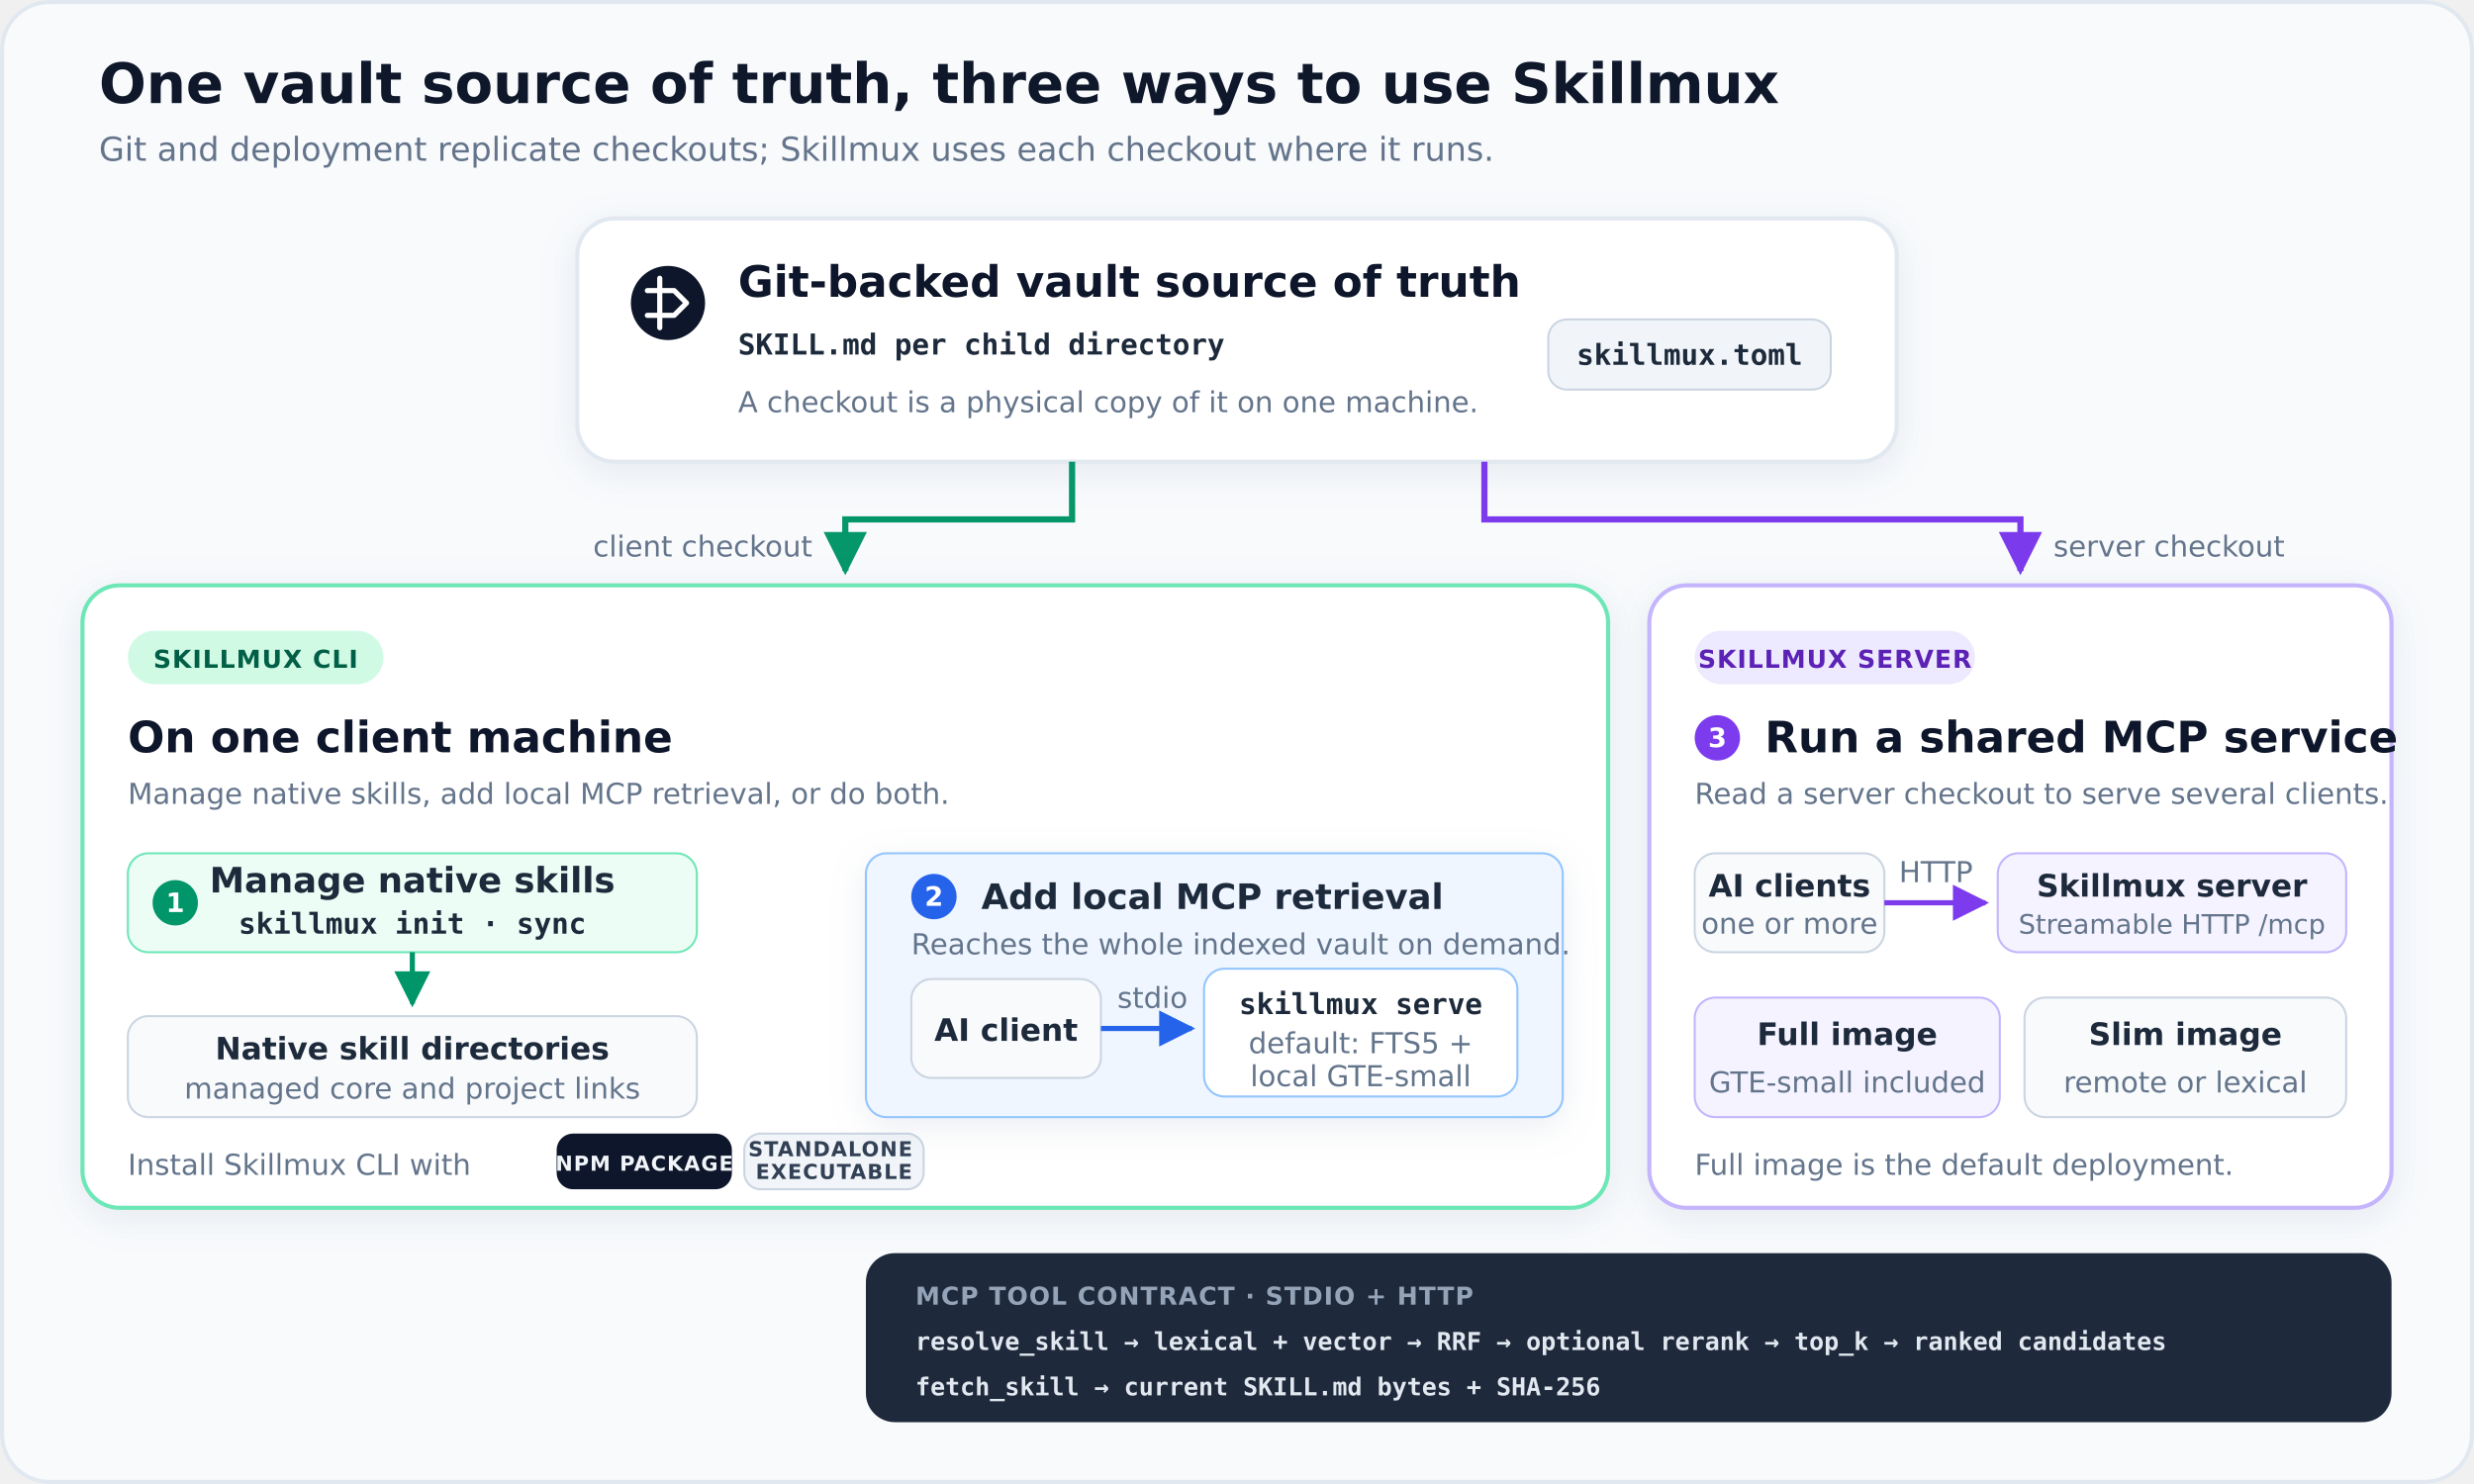
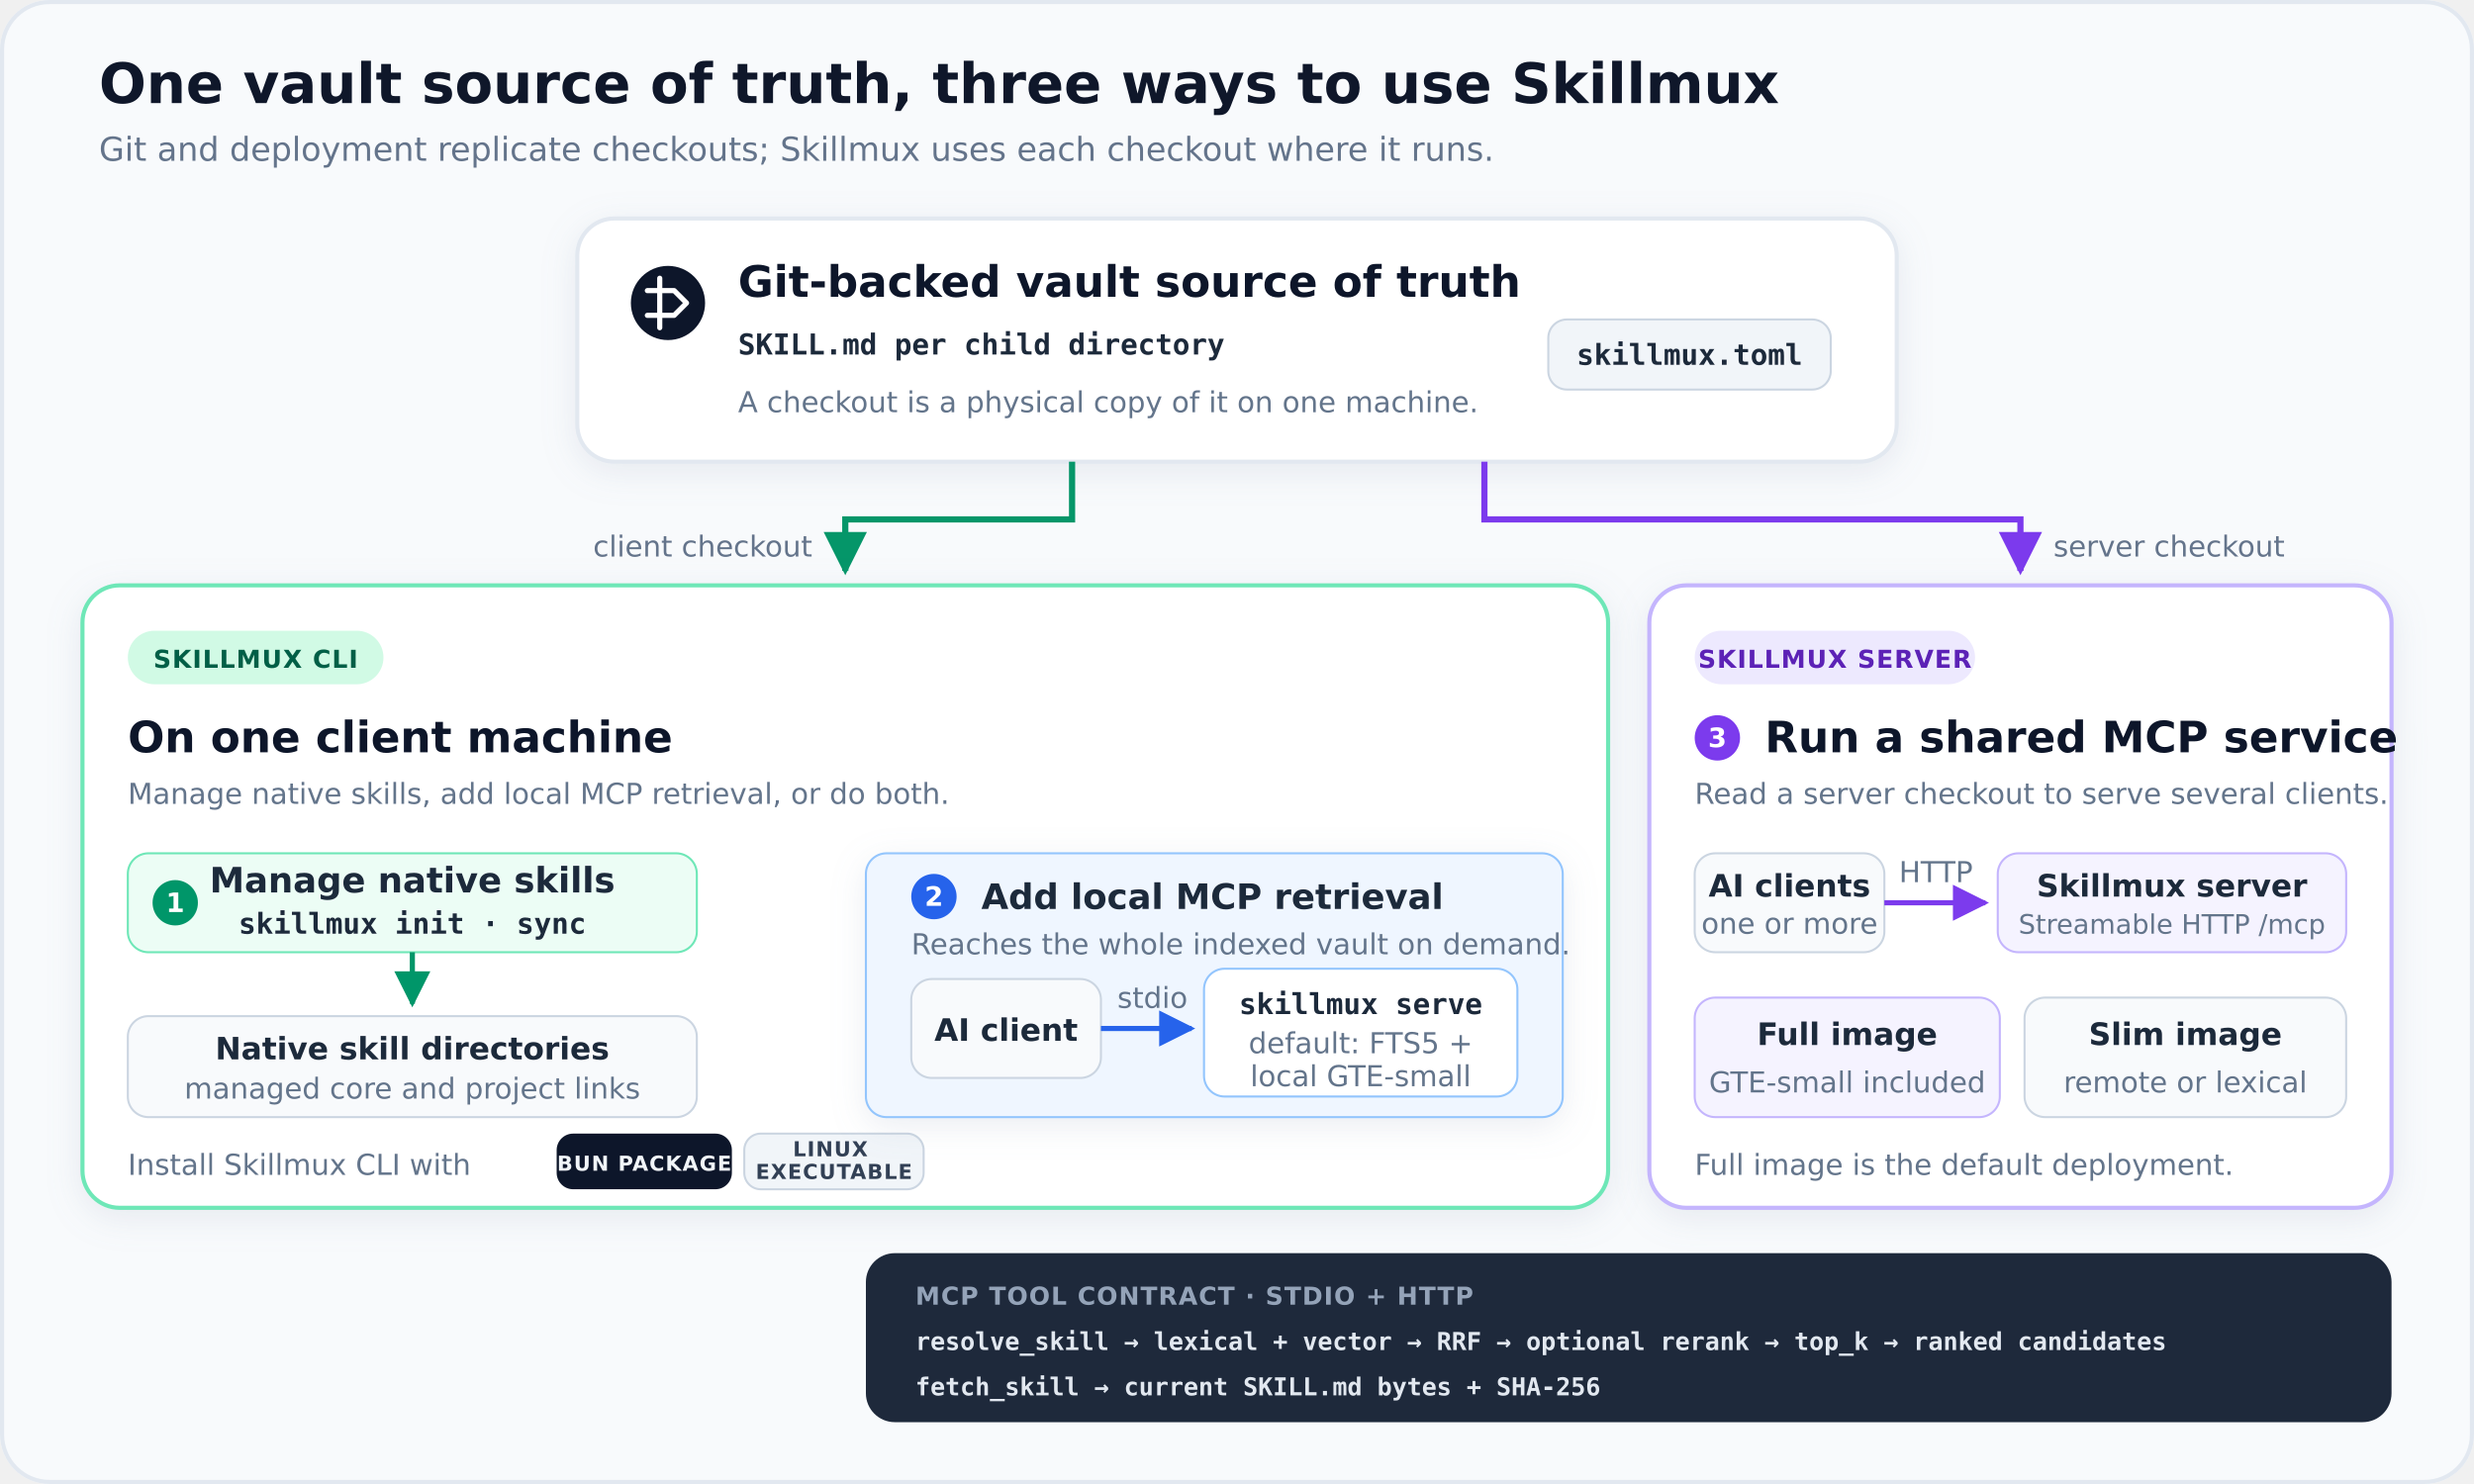
<svg xmlns="http://www.w3.org/2000/svg" viewBox="0 0 1200 720" role="img" aria-labelledby="title desc">
  <defs>
    <filter id="shadow" x="-15%" y="-15%" width="130%" height="140%">
      <feDropShadow dx="0" dy="4" stdDeviation="8" flood-color="#94a3b8" flood-opacity="0.18" />
    </filter>
    <marker id="arrow-teal" viewBox="0 0 10 10" refX="9" refY="5" markerWidth="7" markerHeight="7" orient="auto">
      <path d="M0 0L10 5L0 10Z" fill="#059669" />
    </marker>
    <marker id="arrow-blue" viewBox="0 0 10 10" refX="9" refY="5" markerWidth="7" markerHeight="7" orient="auto">
      <path d="M0 0L10 5L0 10Z" fill="#2563eb" />
    </marker>
    <marker id="arrow-violet" viewBox="0 0 10 10" refX="9" refY="5" markerWidth="7" markerHeight="7" orient="auto">
      <path d="M0 0L10 5L0 10Z" fill="#7c3aed" />
    </marker>
    <style>
      text {
        font-family: "DejaVu Sans", Arial, sans-serif;
      }
      .title {
        font-size: 27px;
        font-weight: 750;
        fill: #0f172a;
      }
      .subtitle {
        font-size: 16px;
        font-weight: 400;
        fill: #64748b;
      }
      .card-title {
        font-size: 21px;
        font-weight: 750;
        fill: #0f172a;
      }
      .label {
        font-size: 15px;
        font-weight: 650;
        fill: #1e293b;
      }
      .body {
        font-size: 14px;
        font-weight: 400;
        fill: #64748b;
      }
      .mono {
        font-family: "DejaVu Sans Mono", Consolas, monospace;
        font-size: 14px;
        font-weight: 650;
        fill: #1e293b;
      }
      .mono-light {
        fill: #e2e8f0;
      }
      .chip {
        font-size: 12px;
        font-weight: 750;
        letter-spacing: .5px;
      }
    </style>
  </defs>
  <rect width="1200" height="720" rx="24" fill="#f8fafc" />
  <rect x="1" y="1" width="1198" height="718" rx="23" fill="none" stroke="#e2e8f0" stroke-width="2" />
  <text x="48" y="50" class="title">One vault source of truth, three ways to use Skillmux</text>
  <text x="48" y="78" class="subtitle">Git and deployment replicate checkouts; Skillmux uses each checkout where it runs.</text>
  <g filter="url(#shadow)">
    <rect x="280" y="106" width="640" height="118" rx="18" fill="#ffffff" stroke="#e2e8f0" stroke-width="2" />
    <circle cx="324" cy="147" r="18" fill="#0f172a" />
    <path d="M314 141H327L333 147L327 153H314M320 135V159" fill="none" stroke="#ffffff" stroke-width="2.5" stroke-linecap="round" stroke-linejoin="round" />
    <text x="358" y="144" class="card-title">Git-backed vault source of truth</text>
    <text x="358" y="172" class="mono">SKILL.md per child directory</text>
    <text x="358" y="200" class="body">A checkout is a physical copy of it on one machine.</text>
    <rect x="751" y="155" width="137" height="34" rx="9" fill="#f1f5f9" stroke="#cbd5e1" />
    <text x="819.5" y="177" text-anchor="middle" class="mono">skillmux.toml</text>
  </g>
  <path d="M520 224V252H410V277" fill="none" stroke="#059669" stroke-width="3" marker-end="url(#arrow-teal)" />
  <path d="M720 224V252H980V277" fill="none" stroke="#7c3aed" stroke-width="3" marker-end="url(#arrow-violet)" />
  <text x="394" y="270" text-anchor="end" class="body">client checkout</text>
  <text x="996" y="270" text-anchor="start" class="body">server checkout</text>
  <g filter="url(#shadow)">
    <rect x="40" y="284" width="740" height="302" rx="18" fill="#ffffff" stroke="#6ee7b7" stroke-width="2" />
    <rect x="62" y="306" width="124" height="26" rx="13" fill="#d1fae5" />
    <text x="124" y="324" text-anchor="middle" class="chip" fill="#065f46">SKILLMUX CLI</text>
    <text x="62" y="365" class="card-title">On one client machine</text>
    <text x="62" y="390" class="body">Manage native skills, add local MCP retrieval, or do both.</text>
    <rect x="62" y="414" width="276" height="48" rx="10" fill="#ecfdf5" stroke="#6ee7b7" />
    <circle cx="85" cy="438" r="11" fill="#059669" />
    <text x="85" y="442.5" text-anchor="middle" style="font-size: 13px; font-weight: 750" fill="#ffffff">1</text>
    <text x="200" y="433" text-anchor="middle" class="label" style="font-size: 17px">Manage native skills</text>
    <text x="200" y="453" text-anchor="middle" class="mono">skillmux init · sync</text>
    <path d="M200 462V487" fill="none" stroke="#059669" stroke-width="2.5" marker-end="url(#arrow-teal)" />
    <rect x="62" y="493" width="276" height="49" rx="10" fill="#f8fafc" stroke="#cbd5e1" />
    <text x="200" y="514" text-anchor="middle" class="label">Native skill directories</text>
    <text x="200" y="533" text-anchor="middle" class="body">managed core and project links</text>
    <text x="62" y="570" class="body">Install Skillmux CLI with</text>
    <rect x="270" y="550" width="85" height="27" rx="8" fill="#0f172a" />
-     <text x="312.5" y="568" text-anchor="middle" class="chip" style="font-size: 10px" fill="#f1f5f9">NPM PACKAGE</text>
+     <text x="312.5" y="568" text-anchor="middle" class="chip" style="font-size: 10px" fill="#f1f5f9">BUN PACKAGE</text>
    <rect x="361" y="550" width="87" height="27" rx="8" fill="#f1f5f9" stroke="#cbd5e1" />
    <text x="404.5" y="561" text-anchor="middle" class="chip" style="font-size: 10px" fill="#334155">
-       <tspan x="404.5">STANDALONE</tspan>
+       <tspan x="404.5">LINUX</tspan>
      <tspan x="404.5" dy="11">EXECUTABLE</tspan>
    </text>
  </g>
  <g filter="url(#shadow)">
    <rect x="420" y="414" width="338" height="128" rx="10" fill="#eff6ff" stroke="#93c5fd" />
    <circle cx="453" cy="435" r="11" fill="#2563eb" />
    <text x="453" y="439.5" text-anchor="middle" style="font-size: 13px; font-weight: 750" fill="#ffffff">2</text>
    <text x="476" y="441" class="label" style="font-size: 17px">Add local MCP retrieval</text>
    <text x="442" y="463" class="body">Reaches the whole indexed vault on demand.</text>
    <rect x="442" y="475" width="92" height="48" rx="10" fill="#f8fafc" stroke="#cbd5e1" />
    <text x="488" y="505" text-anchor="middle" class="label">AI client</text>
    <path d="M534 499H578" fill="none" stroke="#2563eb" stroke-width="2.5" marker-end="url(#arrow-blue)" />
    <text x="559" y="489" text-anchor="middle" class="body">stdio</text>
    <rect x="584" y="470" width="152" height="62" rx="10" fill="#ffffff" stroke="#93c5fd" />
    <text x="660" y="492" text-anchor="middle" class="mono">skillmux serve</text>
    <text x="660" y="511" text-anchor="middle" class="body">default: FTS5 +</text>
    <text x="660" y="527" text-anchor="middle" class="body">local GTE-small</text>
  </g>
  <g filter="url(#shadow)">
    <rect x="800" y="284" width="360" height="302" rx="18" fill="#ffffff" stroke="#c4b5fd" stroke-width="2" />
    <rect x="822" y="306" width="136" height="26" rx="13" fill="#ede9fe" />
    <text x="890" y="324" text-anchor="middle" class="chip" fill="#5b21b6">SKILLMUX SERVER</text>
    <circle cx="833" cy="358" r="11" fill="#7c3aed" />
    <text x="833" y="362.5" text-anchor="middle" style="font-size: 13px; font-weight: 750" fill="#ffffff">3</text>
    <text x="856" y="365" class="card-title">Run a shared MCP service</text>
    <text x="822" y="390" class="body">Read a server checkout to serve several clients.</text>
    <rect x="822" y="414" width="92" height="48" rx="10" fill="#f8fafc" stroke="#cbd5e1" />
    <text x="868" y="435" text-anchor="middle" class="label">AI clients</text>
    <text x="868" y="453" text-anchor="middle" class="body">one or more</text>
    <path d="M914 438H963" fill="none" stroke="#7c3aed" stroke-width="2.5" marker-end="url(#arrow-violet)" />
    <text x="939" y="428" text-anchor="middle" class="body">HTTP</text>
    <rect x="969" y="414" width="169" height="48" rx="10" fill="#f5f3ff" stroke="#c4b5fd" />
    <text x="1053.5" y="435" text-anchor="middle" class="label">Skillmux server</text>
    <text x="1053.5" y="453" text-anchor="middle" class="body" style="font-size: 13px">Streamable HTTP /mcp</text>
    <rect x="822" y="484" width="148" height="58" rx="10" fill="#f5f3ff" stroke="#c4b5fd" />
    <text x="896" y="507" text-anchor="middle" class="label">Full image</text>
    <text x="896" y="530" text-anchor="middle" class="body">GTE-small included</text>
    <rect x="982" y="484" width="156" height="58" rx="10" fill="#f8fafc" stroke="#cbd5e1" />
    <text x="1060" y="507" text-anchor="middle" class="label">Slim image</text>
    <text x="1060" y="530" text-anchor="middle" class="body">remote or lexical</text>
    <text x="822" y="570" class="body">Full image is the default deployment.</text>
  </g>
  <rect x="420" y="608" width="740" height="82" rx="14" fill="#1e293b" />
  <text x="444" y="633" class="chip" fill="#94a3b8">MCP TOOL CONTRACT · STDIO + HTTP</text>
  <text x="444" y="655" class="mono mono-light" style="font-size: 12px">resolve_skill → lexical + vector → RRF → optional rerank → top_k → ranked candidates</text>
  <text x="444" y="677" class="mono mono-light" style="font-size: 12px">fetch_skill → current SKILL.md bytes + SHA-256</text>
</svg>
